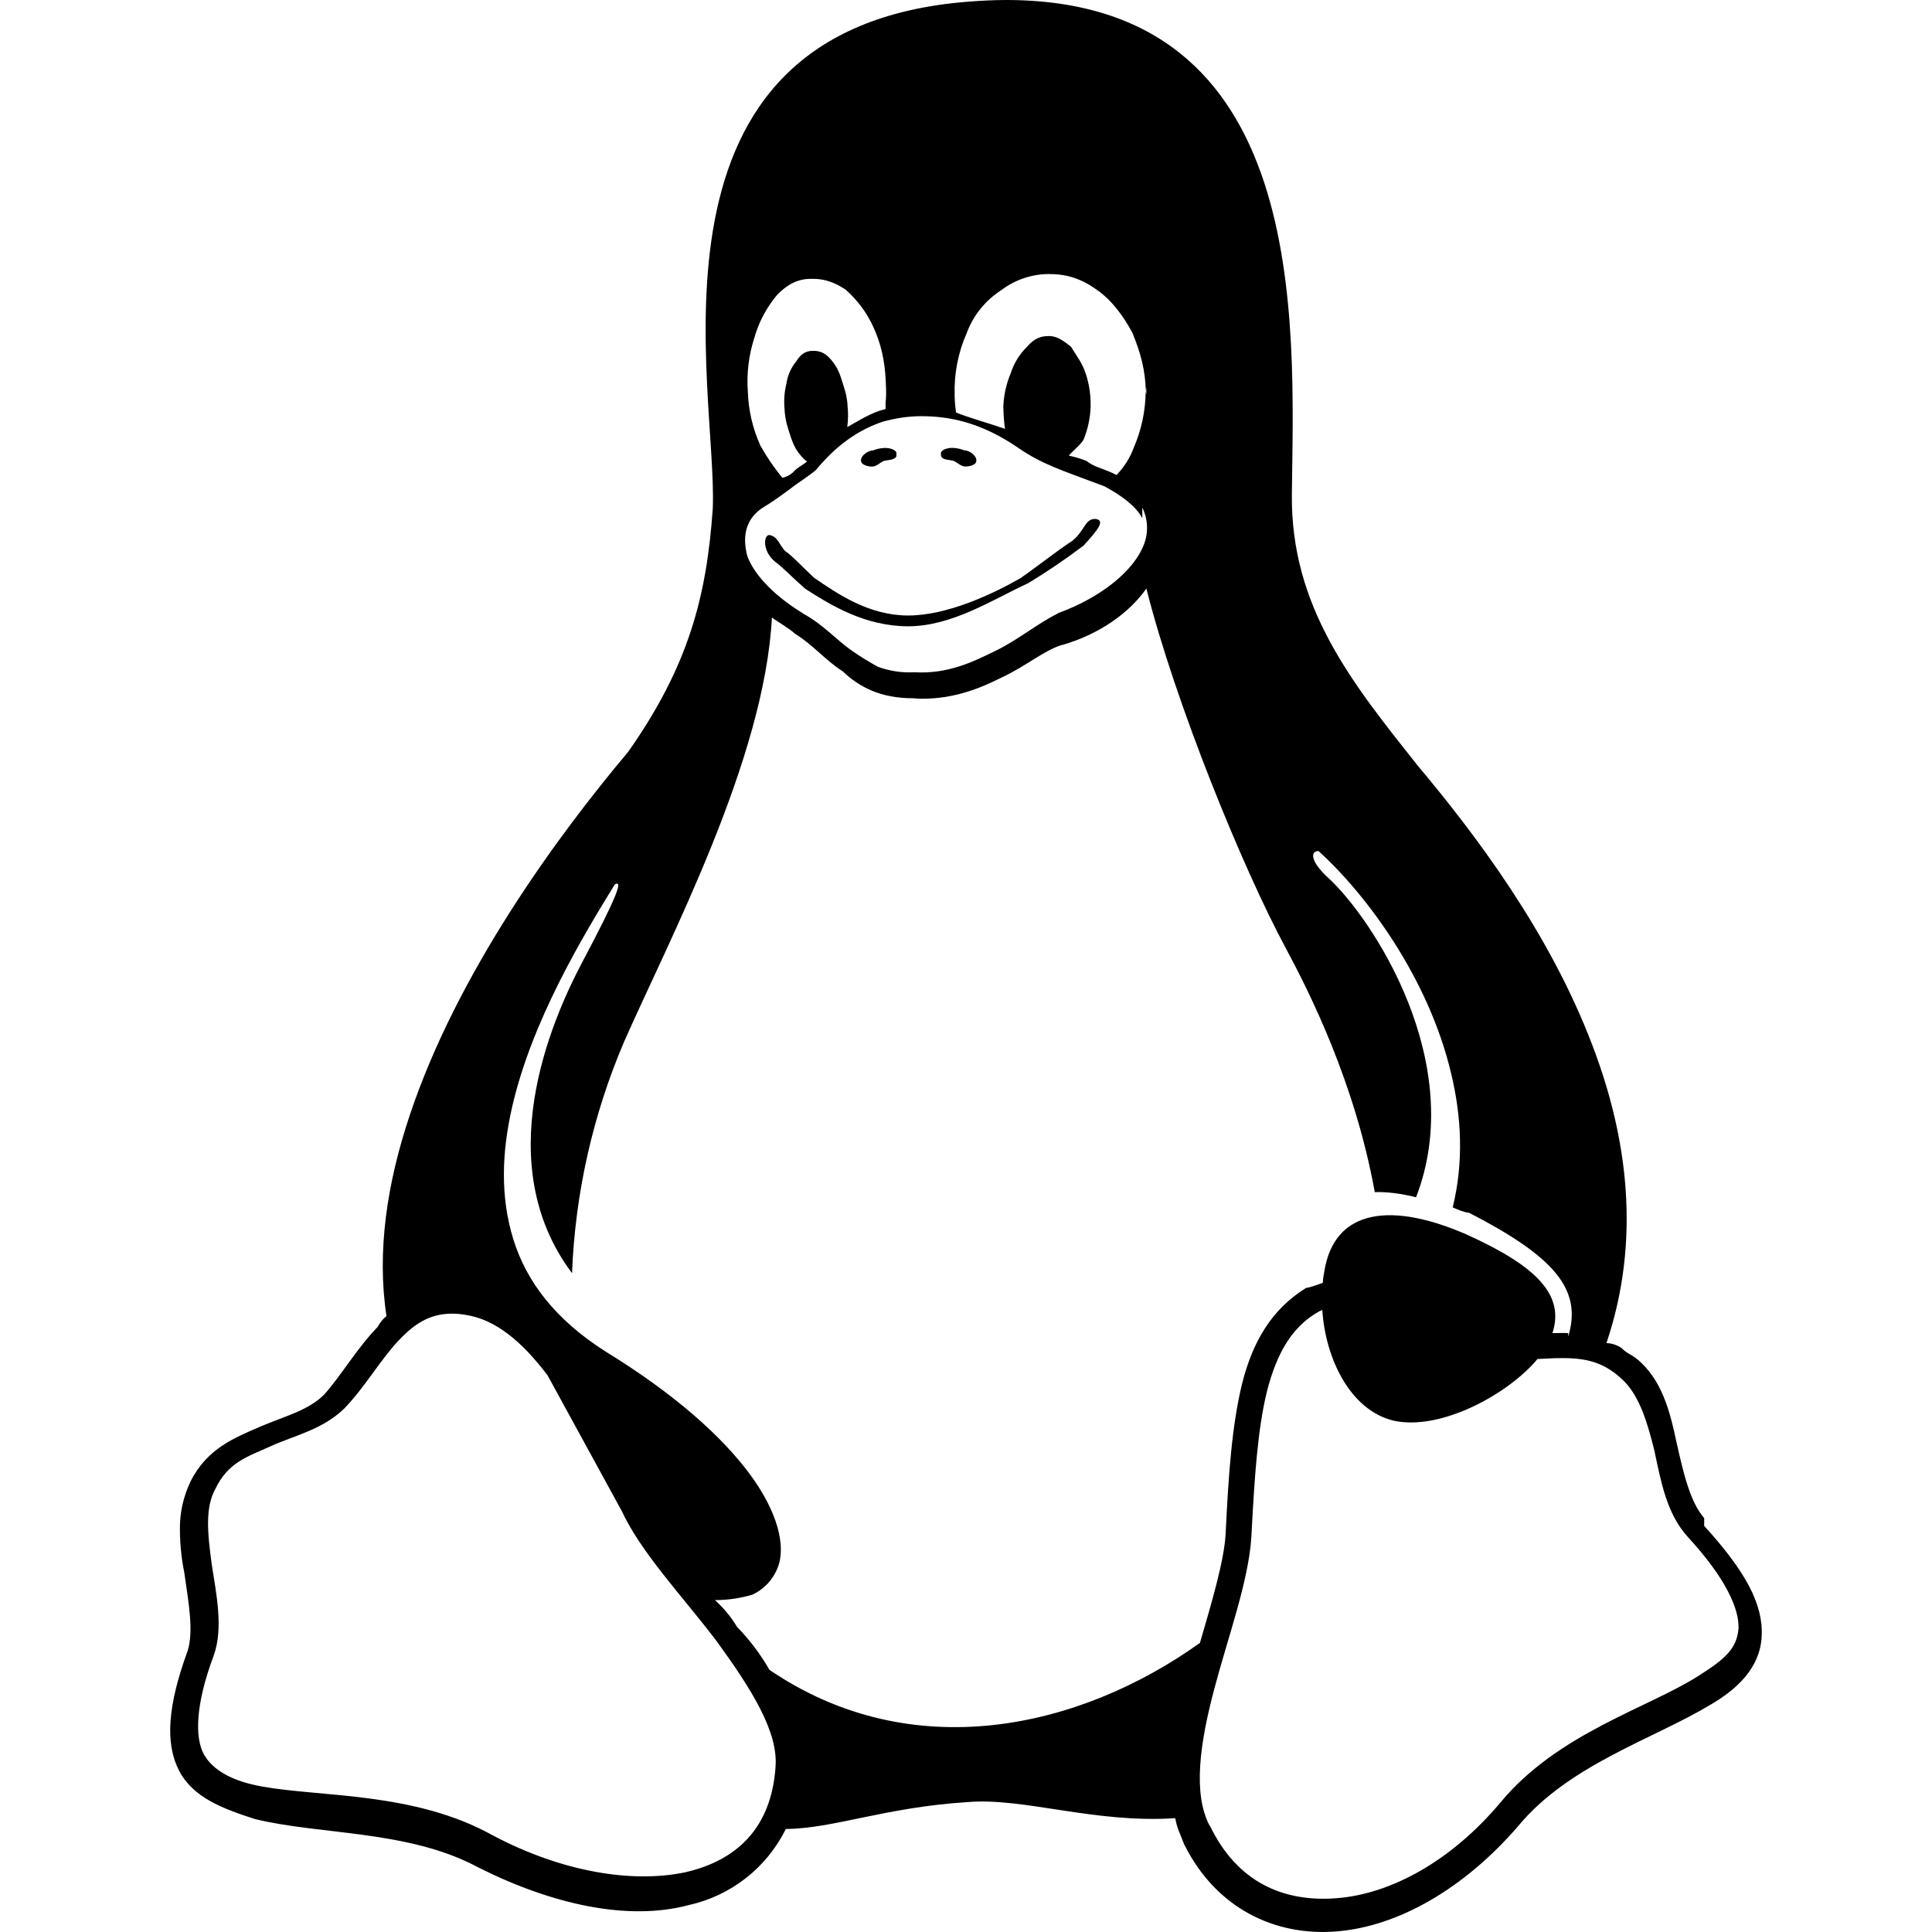
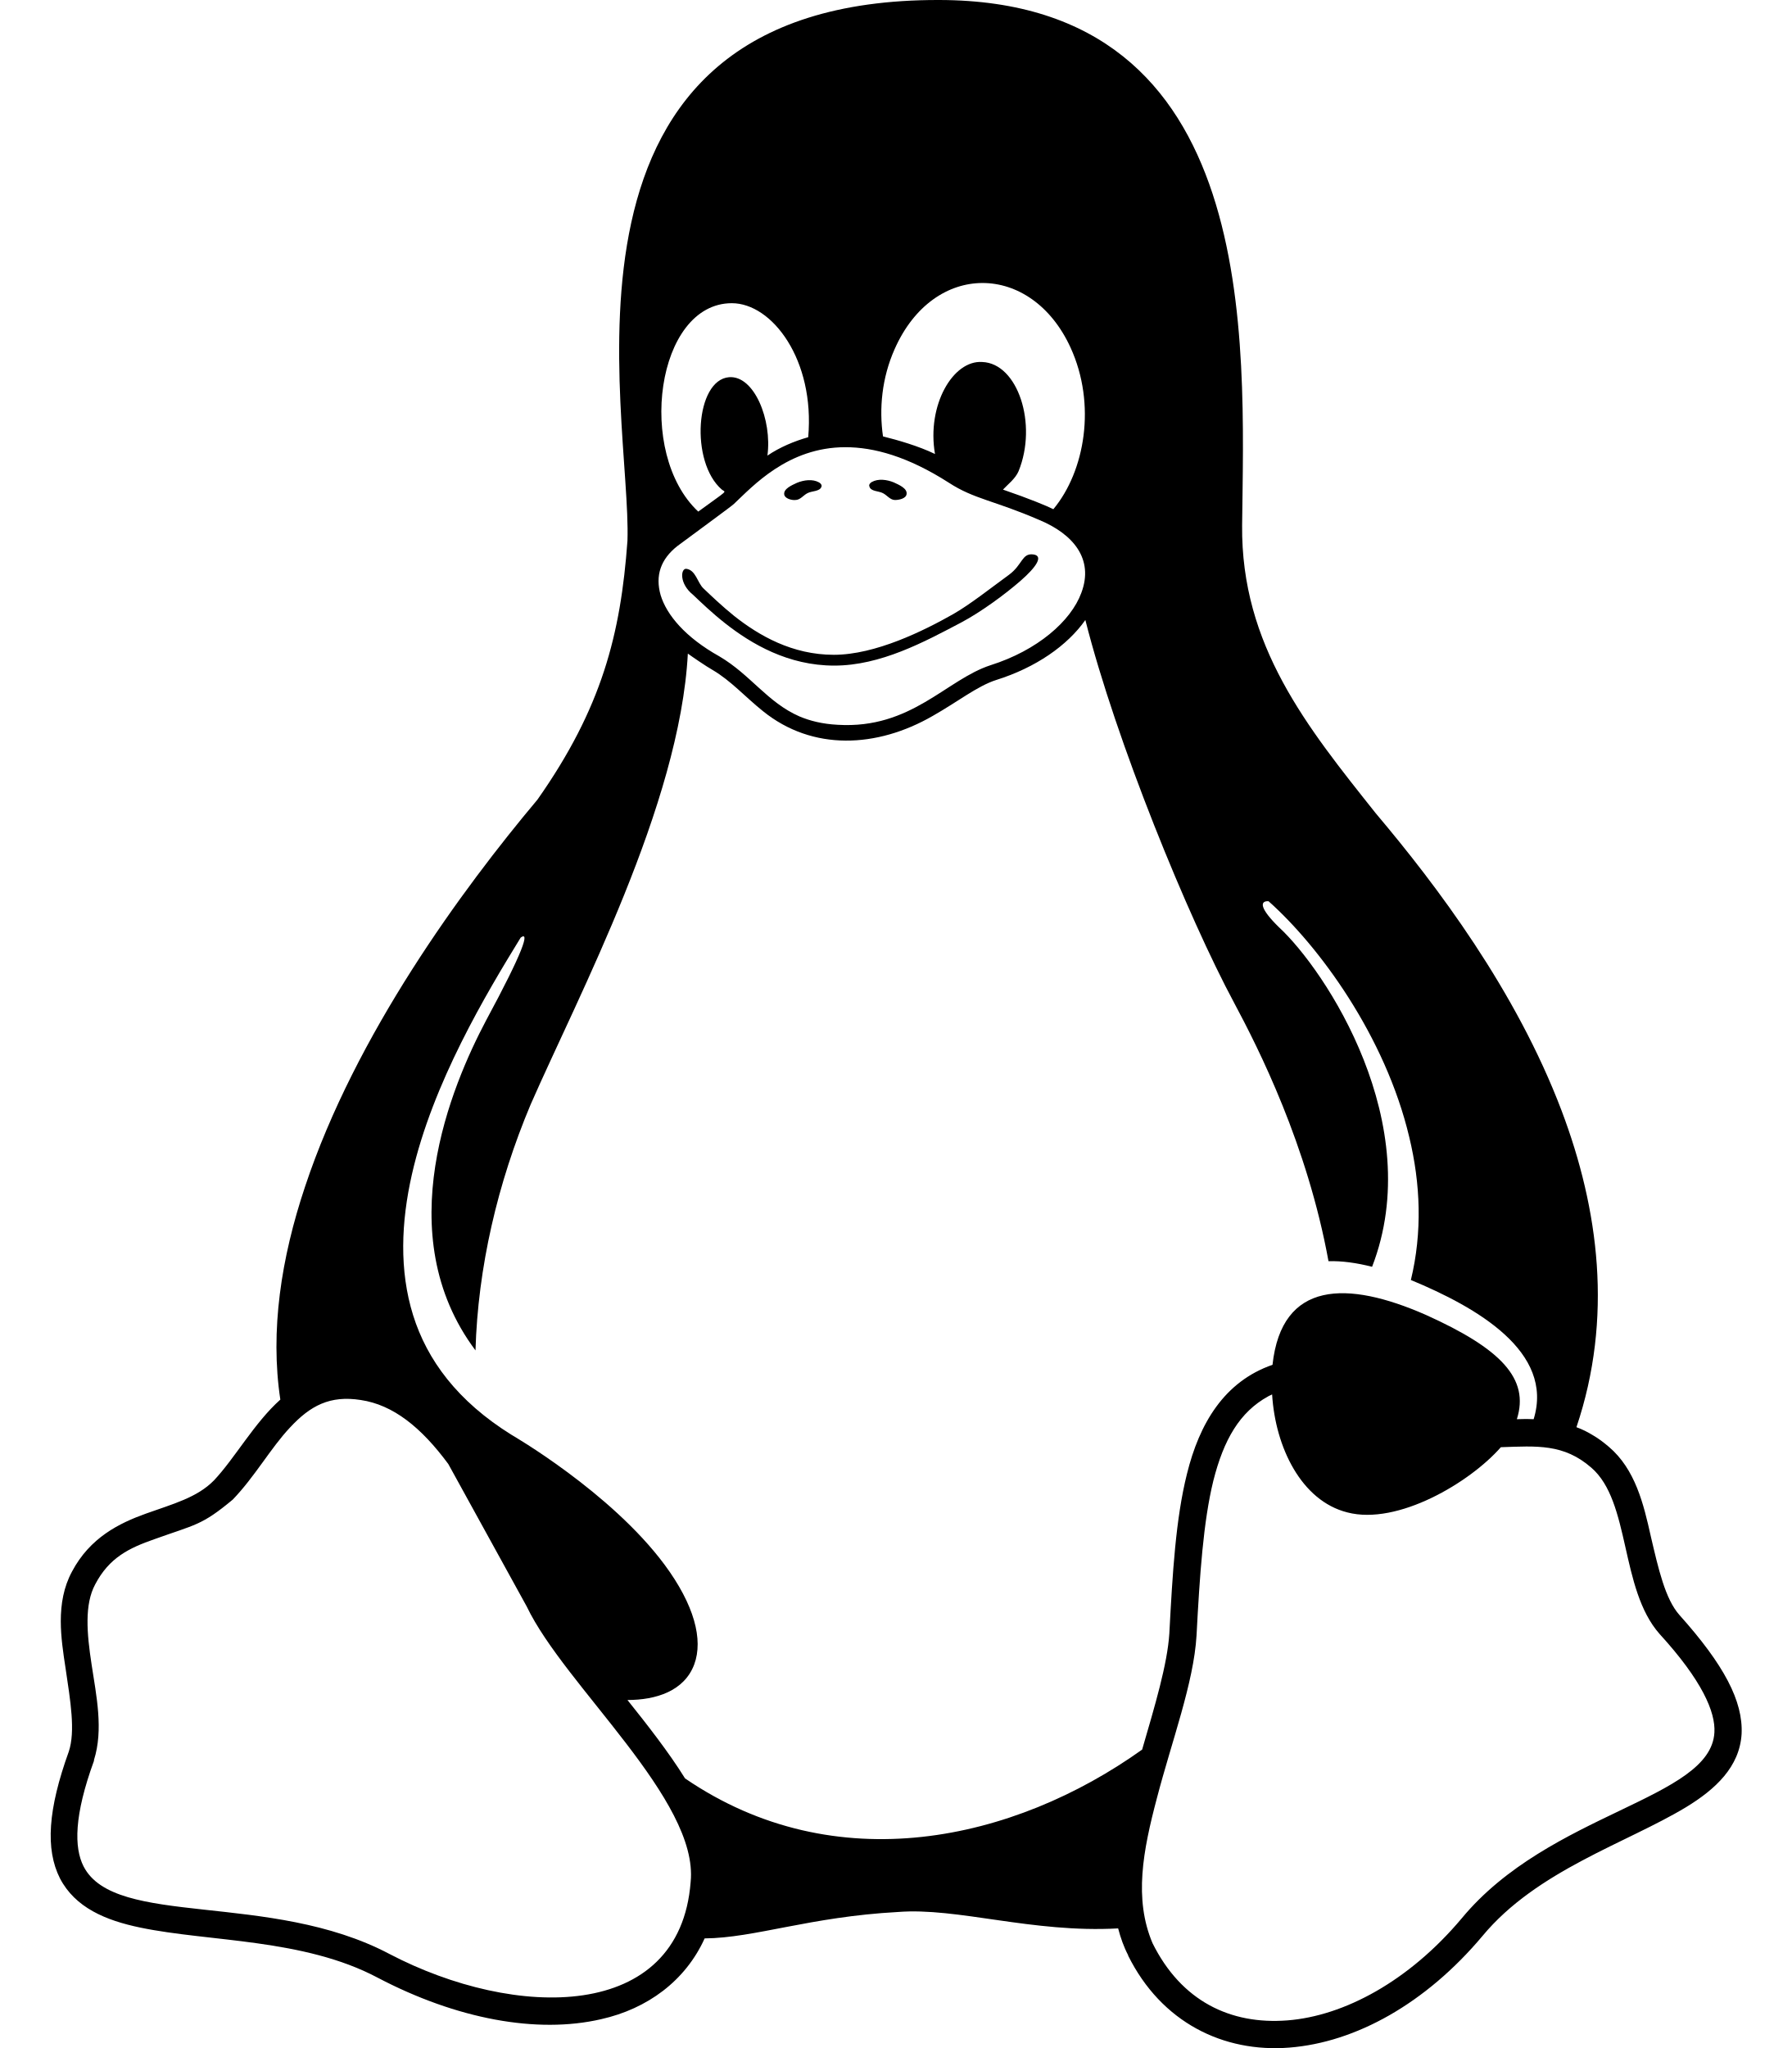
- <svg xmlns="http://www.w3.org/2000/svg" role="img" viewBox="0 0 24 24">
-   <path d="M12.504 0c-.155 0-.315.008-.48.021-4.226.333-3.105 4.807-3.17 6.298-.076 1.092-.3 1.953-1.05 3.02-.885 1.051-2.127 2.75-2.716 4.521-.278.832-.41 1.684-.287 2.489a.424.424 0 00-.11.135c-.26.268-.45.6-.663.839-.199.199-.485.267-.797.4-.313.136-.658.269-.864.68-.09.189-.136.394-.132.602 0 .199.027.4.055.536.058.399.116.728.04.97-.249.68-.28 1.145-.106 1.484.174.334.535.47.94.601.81.2 1.91.135 2.774.6.926.466 1.866.67 2.616.47.526-.116.97-.464 1.208-.946.587-.003 1.23-.269 2.26-.334.699-.058 1.574.267 2.577.2.025.134.063.198.114.333l.003.003c.391.778 1.113 1.132 1.884 1.071.771-.06 1.592-.536 2.257-1.306.631-.765 1.683-1.084 2.378-1.503.348-.199.629-.469.649-.853.023-.4-.2-.811-.714-1.376v-.097l-.003-.003c-.17-.2-.25-.535-.338-.926-.085-.401-.182-.786-.492-1.046h-.003c-.059-.054-.123-.067-.188-.135a.357.357 0 00-.19-.064c.431-1.278.264-2.55-.173-3.694-.533-1.41-1.465-2.638-2.175-3.483-.796-1.005-1.576-1.957-1.56-3.368.026-2.152.236-6.133-3.544-6.139zm.529 3.405h.013c.213 0 .396.062.584.198.19.135.33.332.438.533.105.259.158.459.166.724 0-.02.006-.04.006-.06v.105a.086.086 0 01-.004-.021l-.004-.024a1.807 1.807 0 01-.15.706.953.953 0 01-.213.335.71.71 0 00-.088-.042c-.104-.045-.198-.064-.284-.133a1.312 1.312 0 00-.22-.066c.05-.06.146-.133.183-.198.053-.128.082-.264.088-.402v-.02a1.21 1.21 0 00-.061-.4c-.045-.134-.101-.2-.183-.333-.084-.066-.167-.132-.267-.132h-.016c-.093 0-.176.03-.262.132a.8.8 0 00-.205.334 1.18 1.18 0 00-.09.4v.019c.002.089.008.179.02.267-.193-.067-.438-.135-.607-.202a1.635 1.635 0 01-.018-.2v-.02a1.772 1.772 0 01.15-.768c.082-.22.232-.406.43-.533a.985.985 0 01.594-.2zm-2.962.059h.036c.142 0 .27.048.399.135.146.129.264.288.344.465.09.199.14.4.153.667v.004c.007.134.006.2-.002.266v.08c-.03.007-.056.018-.083.024-.152.055-.274.135-.393.2.012-.09.013-.18.003-.267v-.015c-.012-.133-.04-.2-.082-.333a.613.613 0 00-.166-.267.248.248 0 00-.183-.064h-.021c-.071.006-.13.04-.186.132a.552.552 0 00-.12.27.944.944 0 00-.023.33v.015c.012.135.037.2.08.334.046.134.098.2.166.268.01.009.02.018.034.024-.07.057-.117.07-.176.136a.304.304 0 01-.131.068 2.62 2.62 0 01-.275-.402 1.772 1.772 0 01-.155-.667 1.759 1.759 0 01.08-.668 1.43 1.43 0 01.283-.535c.128-.133.26-.2.418-.2zm1.37 1.706c.332 0 .733.065 1.216.399.293.2.523.269 1.052.468h.003c.255.136.405.266.478.399v-.131a.571.571 0 01.016.47c-.123.31-.516.643-1.063.842v.002c-.268.135-.501.333-.775.465-.276.135-.588.292-1.012.267a1.139 1.139 0 01-.448-.067 3.566 3.566 0 01-.322-.198c-.195-.135-.363-.332-.612-.465v-.005h-.005c-.4-.246-.616-.512-.686-.71-.07-.268-.005-.47.193-.6.224-.135.38-.271.483-.336.104-.074.143-.102.176-.131h.002v-.003c.169-.202.436-.47.839-.601.139-.036.294-.065.466-.065zm2.8 2.142c.358 1.417 1.196 3.475 1.735 4.473.286.534.855 1.659 1.102 3.024.156-.005.33.018.513.064.646-1.671-.546-3.467-1.089-3.966-.22-.2-.232-.335-.123-.335.59.534 1.365 1.572 1.646 2.757.13.535.16 1.104.021 1.67.067.028.135.06.205.067 1.032.534 1.413.938 1.23 1.537v-.043c-.06-.003-.12 0-.18 0h-.016c.151-.467-.182-.825-1.065-1.224-.915-.4-1.646-.336-1.77.465-.008.043-.013.066-.018.135-.068.023-.139.053-.209.064-.43.268-.662.669-.793 1.187-.13.533-.17 1.156-.205 1.869v.003c-.02.334-.17.838-.319 1.35-1.5 1.072-3.58 1.538-5.348.334a2.645 2.645 0 00-.402-.533 1.45 1.45 0 00-.275-.333c.182 0 .338-.03.465-.067a.615.615 0 00.314-.334c.108-.267 0-.697-.345-1.163-.345-.467-.931-.995-1.788-1.521-.63-.4-.986-.87-1.15-1.396-.165-.534-.143-1.085-.015-1.645.245-1.07.873-2.11 1.274-2.763.107-.065.037.135-.408.974-.396.751-1.14 2.497-.122 3.854a8.123 8.123 0 01.647-2.876c.564-1.278 1.743-3.504 1.836-5.268.048.036.217.135.289.202.218.133.38.333.59.465.21.201.477.335.876.335.039.003.075.006.11.006.412 0 .73-.134.997-.268.29-.134.52-.334.74-.4h.005c.467-.135.835-.402 1.044-.7zm2.185 8.958c.037.6.343 1.245.882 1.377.588.134 1.434-.333 1.791-.765l.211-.01c.315-.007.577.01.847.268l.003.003c.208.199.305.53.391.876.085.4.154.78.409 1.066.486.527.645.906.636 1.14l.003-.007v.018l-.003-.012c-.015.262-.185.396-.498.595-.63.401-1.746.712-2.457 1.57-.618.737-1.37 1.14-2.036 1.191-.664.053-1.237-.2-1.574-.898l-.005-.003c-.21-.4-.12-1.025.056-1.69.176-.668.428-1.344.463-1.897.037-.714.076-1.335.195-1.814.12-.465.308-.797.641-.984l.045-.022zm-10.814.049h.01c.053 0 .105.005.157.014.376.055.706.333 1.023.752l.91 1.664.003.003c.243.533.754 1.064 1.189 1.637.434.598.77 1.131.729 1.57v.006c-.057.744-.48 1.148-1.125 1.294-.645.135-1.52.002-2.395-.464-.968-.536-2.118-.469-2.857-.602-.369-.066-.61-.2-.723-.4-.11-.2-.113-.602.123-1.23v-.004l.002-.003c.117-.334.03-.752-.027-1.118-.055-.401-.083-.71.043-.94.16-.334.396-.4.69-.533.294-.135.64-.202.915-.47h.002v-.002c.256-.268.445-.601.668-.838.19-.201.38-.336.663-.336zm7.159-9.074c-.435.201-.945.535-1.488.535-.542 0-.97-.267-1.28-.466-.154-.134-.28-.268-.373-.335-.164-.134-.144-.333-.074-.333.109.016.129.134.199.2.096.066.215.2.36.333.292.2.68.467 1.167.467.485 0 1.053-.267 1.398-.466.195-.135.445-.334.648-.467.156-.136.149-.267.279-.267.128.016.034.134-.147.332a8.097 8.097 0 01-.69.468zm-1.082-1.583V5.64c-.006-.02.013-.042.029-.05.074-.043.18-.027.26.004.063 0 .16.067.15.135-.006.049-.085.066-.135.066-.055 0-.092-.043-.141-.068-.052-.018-.146-.008-.163-.065zm-.551 0c-.02.058-.113.049-.166.066-.047.025-.086.068-.14.068-.05 0-.13-.02-.136-.068-.01-.066.088-.133.15-.133.08-.031.184-.047.259-.005.019.009.036.03.03.05v.02h.003z" />
+ <svg xmlns="http://www.w3.org/2000/svg" height="16" width="14" viewBox="0 0 448 512">
+   <path d="M220.8 123.3c1 .5 1.8 1.7 3 1.7 1.1 0 2.8-.4 2.9-1.5 .2-1.4-1.9-2.3-3.2-2.9-1.7-.7-3.9-1-5.5-.1-.4 .2-.8 .7-.6 1.1 .3 1.3 2.3 1.1 3.4 1.7zm-21.9 1.7c1.2 0 2-1.2 3-1.7 1.1-.6 3.1-.4 3.5-1.6 .2-.4-.2-.9-.6-1.1-1.6-.9-3.8-.6-5.5 .1-1.3 .6-3.4 1.5-3.2 2.9 .1 1 1.8 1.5 2.8 1.4zM420 403.8c-3.6-4-5.3-11.6-7.2-19.7-1.8-8.1-3.9-16.8-10.5-22.4-1.3-1.1-2.6-2.1-4-2.9-1.3-.8-2.7-1.5-4.1-2 9.2-27.3 5.6-54.5-3.7-79.1-11.4-30.1-31.3-56.4-46.5-74.4-17.1-21.5-33.7-41.9-33.4-72C311.1 85.4 315.7 .1 234.8 0 132.4-.2 158 103.4 156.9 135.2c-1.7 23.4-6.4 41.8-22.5 64.7-18.9 22.5-45.5 58.8-58.1 96.7-6 17.9-8.8 36.1-6.2 53.3-6.5 5.8-11.4 14.7-16.6 20.2-4.2 4.3-10.3 5.9-17 8.3s-14 6-18.5 14.5c-2.1 3.9-2.8 8.1-2.8 12.4 0 3.9 .6 7.9 1.2 11.8 1.2 8.1 2.5 15.7 .8 20.8-5.2 14.4-5.9 24.4-2.2 31.7 3.8 7.3 11.4 10.5 20.1 12.3 17.3 3.6 40.8 2.7 59.3 12.5 19.8 10.4 39.9 14.1 55.9 10.4 11.6-2.6 21.1-9.6 25.9-20.2 12.5-.1 26.3-5.4 48.3-6.6 14.9-1.2 33.6 5.3 55.1 4.1 .6 2.3 1.4 4.6 2.5 6.7v.1c8.3 16.7 23.8 24.3 40.3 23 16.6-1.3 34.1-11 48.3-27.9 13.6-16.4 36-23.2 50.9-32.2 7.4-4.5 13.4-10.1 13.9-18.3 .4-8.2-4.4-17.3-15.5-29.7zM223.7 87.3c9.8-22.2 34.2-21.8 44-.4 6.5 14.2 3.6 30.9-4.3 40.4-1.6-.8-5.9-2.6-12.6-4.9 1.1-1.2 3.1-2.7 3.9-4.6 4.8-11.8-.2-27-9.1-27.3-7.3-.5-13.9 10.8-11.8 23-4.1-2-9.4-3.5-13-4.4-1-6.9-.3-14.6 2.9-21.8zM183 75.8c10.1 0 20.8 14.2 19.1 33.5-3.5 1-7.1 2.5-10.2 4.6 1.2-8.9-3.3-20.1-9.6-19.6-8.4 .7-9.8 21.2-1.8 28.1 1 .8 1.9-.2-5.9 5.5-15.6-14.6-10.5-52.1 8.4-52.1zm-13.6 60.7c6.2-4.6 13.6-10 14.1-10.5 4.7-4.4 13.5-14.2 27.9-14.2 7.1 0 15.6 2.3 25.9 8.9 6.3 4.1 11.3 4.4 22.6 9.3 8.4 3.5 13.7 9.7 10.5 18.2-2.6 7.1-11 14.4-22.7 18.1-11.1 3.6-19.8 16-38.2 14.9-3.9-.2-7-1-9.6-2.1-8-3.5-12.2-10.4-20-15-8.6-4.8-13.2-10.4-14.7-15.3-1.4-4.9 0-9 4.2-12.3zm3.3 334c-2.7 35.1-43.9 34.4-75.3 18-29.9-15.8-68.6-6.5-76.5-21.9-2.4-4.7-2.4-12.7 2.6-26.4v-.2c2.4-7.6 .6-16-.6-23.9-1.2-7.8-1.8-15 .9-20 3.5-6.7 8.5-9.1 14.8-11.3 10.3-3.7 11.8-3.4 19.6-9.9 5.5-5.7 9.5-12.9 14.3-18 5.1-5.5 10-8.1 17.7-6.9 8.1 1.2 15.1 6.8 21.9 16l19.6 35.6c9.5 19.9 43.1 48.4 41 68.9zm-1.4-25.9c-4.1-6.6-9.6-13.6-14.4-19.6 7.1 0 14.2-2.2 16.7-8.9 2.3-6.2 0-14.9-7.4-24.9-13.5-18.2-38.3-32.5-38.3-32.5-13.5-8.4-21.1-18.7-24.6-29.9s-3-23.3-.3-35.2c5.2-22.9 18.6-45.2 27.2-59.2 2.3-1.7 .8 3.2-8.7 20.8-8.5 16.1-24.4 53.3-2.6 82.4 .6-20.7 5.5-41.8 13.8-61.5 12-27.4 37.3-74.9 39.3-112.7 1.1 .8 4.6 3.2 6.2 4.1 4.6 2.7 8.1 6.7 12.6 10.3 12.4 10 28.5 9.2 42.4 1.2 6.2-3.5 11.2-7.5 15.9-9 9.9-3.1 17.8-8.6 22.3-15 7.7 30.4 25.7 74.3 37.2 95.7 6.1 11.4 18.3 35.5 23.6 64.6 3.3-.1 7 .4 10.9 1.4 13.8-35.7-11.7-74.2-23.3-84.9-4.7-4.6-4.9-6.6-2.6-6.5 12.6 11.2 29.2 33.7 35.2 59 2.8 11.6 3.3 23.7 .4 35.7 16.4 6.8 35.9 17.9 30.7 34.8-2.2-.1-3.2 0-4.2 0 3.2-10.1-3.9-17.6-22.8-26.1-19.6-8.6-36-8.6-38.3 12.5-12.1 4.2-18.3 14.7-21.4 27.3-2.8 11.2-3.6 24.7-4.4 39.9-.5 7.7-3.6 18-6.8 29-32.1 22.9-76.7 32.9-114.3 7.2zm257.4-11.5c-.9 16.8-41.2 19.9-63.2 46.5-13.2 15.7-29.4 24.4-43.6 25.5s-26.5-4.8-33.7-19.3c-4.7-11.1-2.4-23.1 1.1-36.3 3.7-14.2 9.2-28.8 9.9-40.6 .8-15.2 1.7-28.5 4.2-38.7 2.6-10.3 6.6-17.2 13.7-21.1 .3-.2 .7-.3 1-.5 .8 13.2 7.3 26.6 18.8 29.5 12.6 3.3 30.7-7.5 38.4-16.3 9-.3 15.7-.9 22.6 5.1 9.9 8.5 7.1 30.3 17.1 41.6 10.6 11.6 14 19.5 13.7 24.6zM173.3 148.7c2 1.9 4.7 4.5 8 7.1 6.6 5.2 15.8 10.6 27.3 10.6 11.6 0 22.5-5.9 31.8-10.8 4.9-2.6 10.9-7 14.8-10.4s5.9-6.3 3.1-6.6-2.6 2.6-6 5.1c-4.4 3.2-9.7 7.4-13.9 9.8-7.4 4.2-19.5 10.2-29.9 10.2s-18.7-4.8-24.9-9.7c-3.1-2.5-5.7-5-7.7-6.9-1.5-1.4-1.9-4.6-4.3-4.9-1.4-.1-1.8 3.7 1.7 6.5z" />
</svg>
